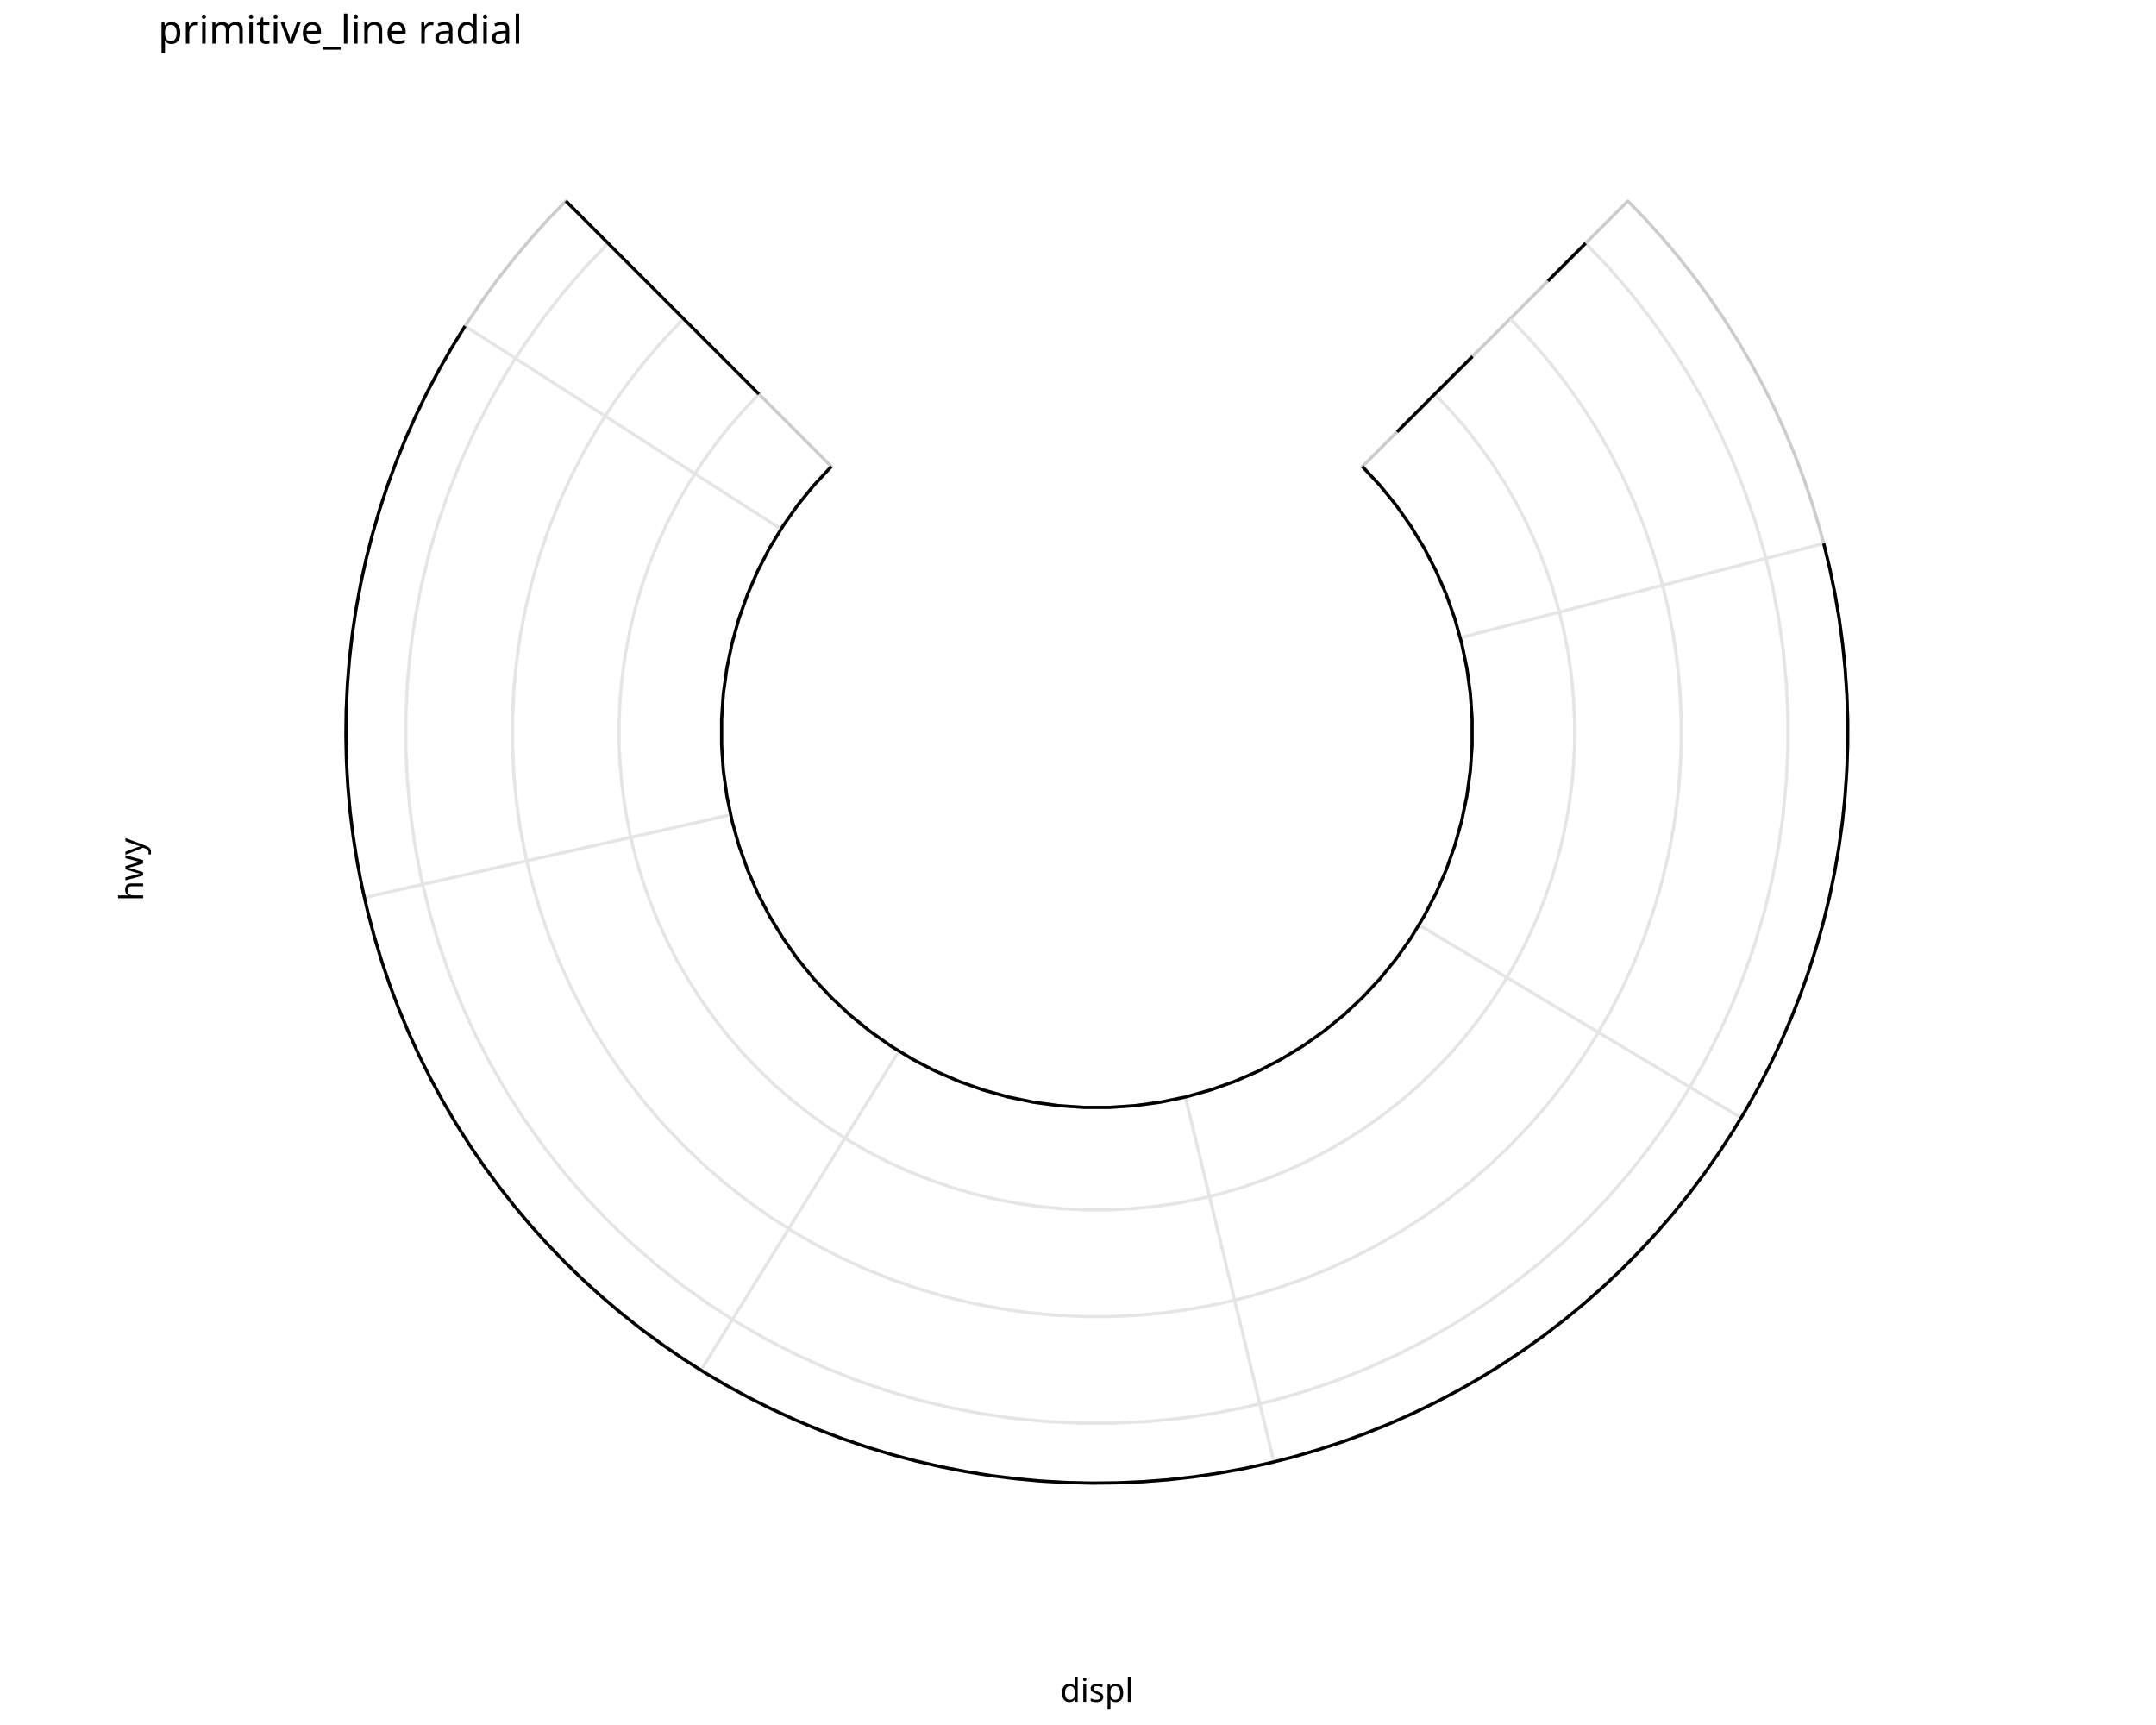
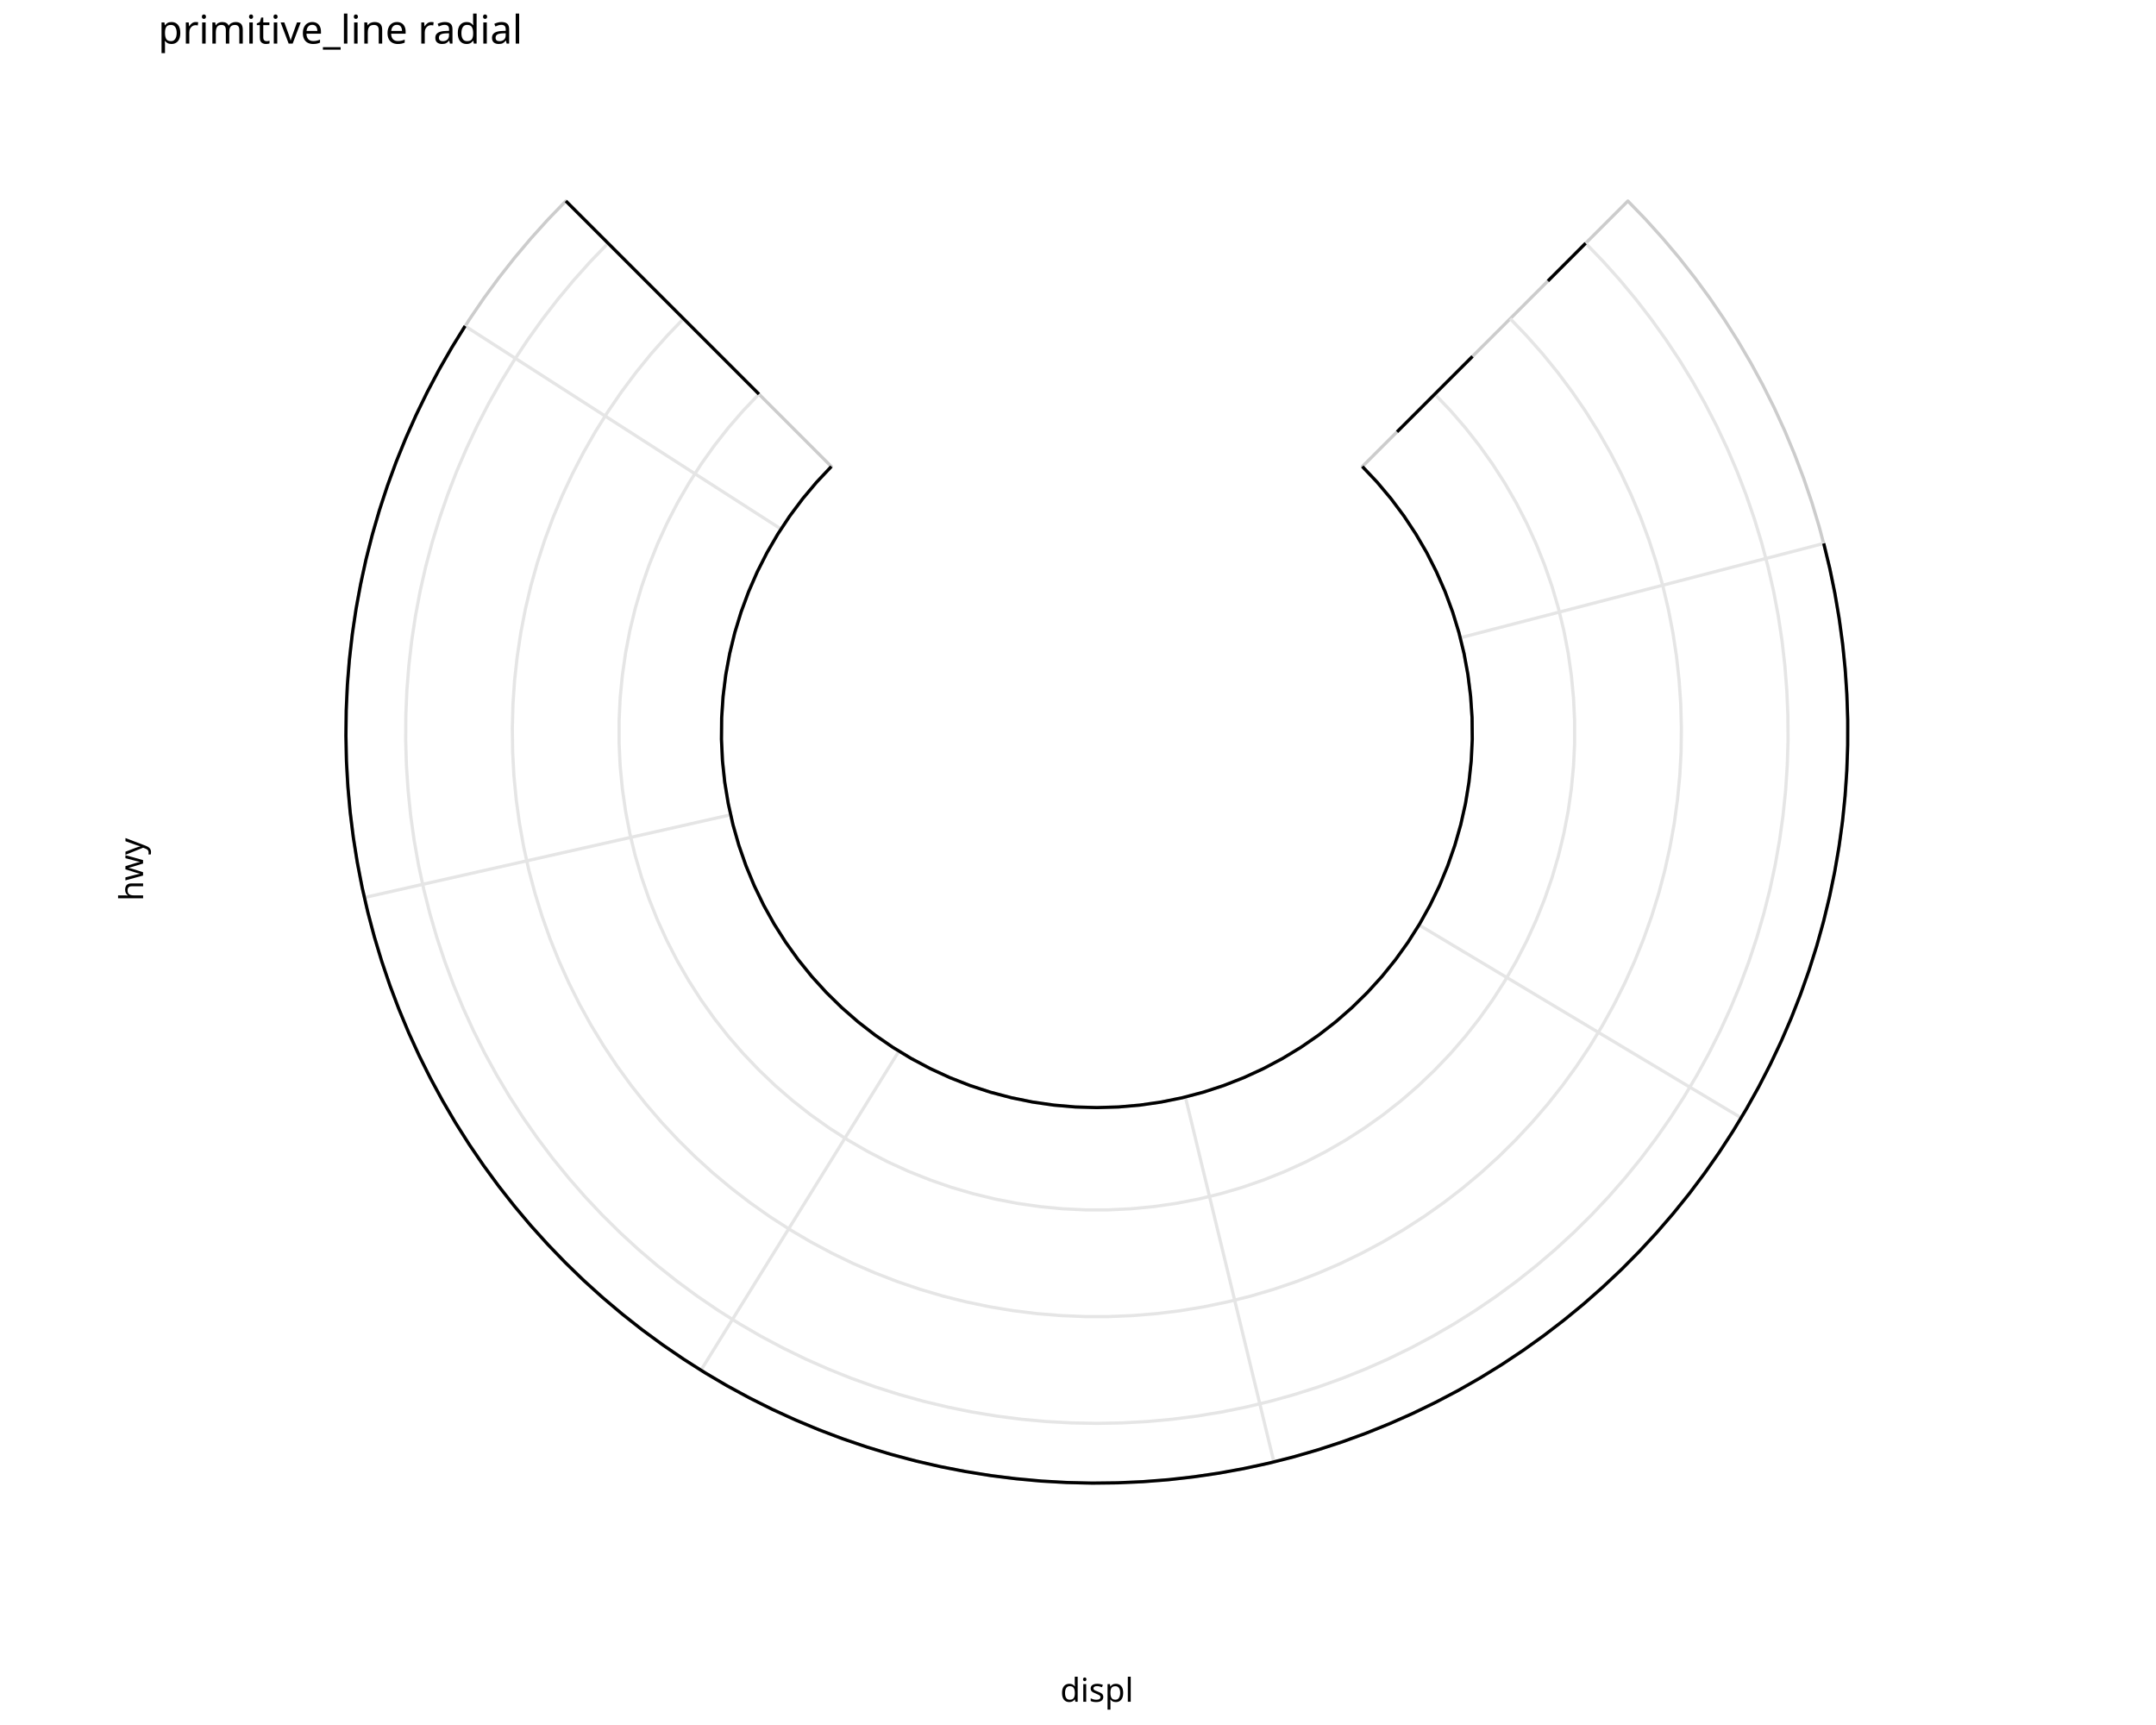
<svg xmlns="http://www.w3.org/2000/svg" class="svglite" data-engine-version="2.0" width="720.00pt" height="576.00pt" viewBox="0 0 720.00 576.00">
  <defs>
    <style type="text/css">
    .svglite line, .svglite polyline, .svglite polygon, .svglite path, .svglite rect, .svglite circle {
      fill: none;
      stroke: #000000;
      stroke-linecap: round;
      stroke-linejoin: round;
      stroke-miterlimit: 10.00;
    }
  </style>
  </defs>
  <rect width="100%" height="100%" style="stroke: none; fill: #FFFFFF;" />
  <defs>
    <clipPath id="cpMC4wMHw3MjAuMDB8MC4wMHw1NzYuMDA=">
      <rect x="0.00" y="0.00" width="720.00" height="576.00" />
    </clipPath>
  </defs>
  <g clip-path="url(#cpMC4wMHw3MjAuMDB8MC4wMHw1NzYuMDA=)">
</g>
  <defs>
    <clipPath id="cpMzQuNzR8Njg1LjI2fDAuMDB8NTc2LjAw">
      <rect x="34.74" y="0.00" width="650.51" height="576.00" />
    </clipPath>
  </defs>
  <g clip-path="url(#cpMzQuNzR8Njg1LjI2fDAuMDB8NTc2LjAw)">
    <rect x="34.74" y="0.00" width="650.51" height="576.00" style="stroke-width: 1.07; stroke: #FFFFFF; fill: #FFFFFF;" />
  </g>
  <g clip-path="url(#cpMC4wMHw3MjAuMDB8MC4wMHw1NzYuMDA=)">
-     <polygon points="188.97,67.12 195.30,73.45 201.63,79.78 207.97,86.12 214.30,92.45 220.63,98.78 226.97,105.12 233.30,111.45 239.63,117.78 245.97,124.12 252.30,130.45 258.63,136.78 264.96,143.12 271.30,149.45 277.63,155.78 271.79,162.04 266.38,168.68 261.45,175.68 257.00,182.99 253.06,190.59 249.65,198.45 246.78,206.51 244.47,214.76 242.73,223.14 241.56,231.62 240.98,240.17 240.98,248.73 241.56,257.27 242.73,265.75 244.47,274.14 246.78,282.38 249.65,290.45 253.06,298.30 257.00,305.90 261.45,313.22 266.38,320.21 271.79,326.86 277.63,333.11 283.89,338.96 290.53,344.36 297.53,349.30 304.84,353.75 312.44,357.69 320.30,361.10 328.36,363.96 336.61,366.27 344.99,368.02 353.47,369.18 362.02,369.77 370.58,369.77 379.12,369.18 387.60,368.02 395.99,366.27 404.23,363.96 412.30,361.10 420.15,357.69 427.75,353.75 435.07,349.30 442.06,344.36 448.70,338.96 454.96,333.11 460.81,326.86 466.21,320.21 471.15,313.22 475.60,305.90 479.54,298.30 482.95,290.45 485.81,282.38 488.12,274.14 489.87,265.75 491.03,257.27 491.62,248.73 491.62,240.17 491.03,231.62 489.87,223.14 488.12,214.76 485.81,206.51 482.95,198.45 479.54,190.59 475.60,182.99 471.15,175.68 466.21,168.68 460.81,162.04 454.96,155.78 461.30,149.45 467.63,143.12 473.96,136.78 480.30,130.45 486.63,124.12 492.96,117.78 499.29,111.45 505.63,105.12 511.96,98.78 518.29,92.45 524.63,86.12 530.96,79.78 537.29,73.45 543.63,67.12 549.54,73.23 555.23,79.54 560.72,86.04 565.97,92.72 571.00,99.57 575.79,106.60 580.35,113.78 584.65,121.11 588.71,128.58 592.51,136.18 596.05,143.91 599.32,151.76 602.33,159.71 605.07,167.76 607.53,175.90 609.71,184.11 611.62,192.40 613.24,200.74 614.58,209.14 615.64,217.58 616.40,226.04 616.88,234.53 617.08,243.03 616.98,251.53 616.60,260.02 615.92,268.50 614.97,276.95 613.72,285.36 612.19,293.72 610.38,302.03 608.29,310.27 605.92,318.43 603.27,326.51 600.36,334.50 597.17,342.38 593.72,350.15 590.00,357.80 586.03,365.31 581.81,372.69 577.34,379.92 572.63,387.00 567.68,393.91 562.49,400.65 557.09,407.21 551.46,413.58 545.62,419.76 539.57,425.74 533.33,431.51 526.89,437.06 520.27,442.40 513.47,447.50 506.51,452.37 499.38,457.01 492.10,461.40 484.67,465.54 477.11,469.42 469.42,473.05 461.61,476.41 453.70,479.51 445.68,482.34 437.57,484.89 429.38,487.17 421.11,489.17 412.79,490.88 404.41,492.32 395.98,493.47 387.53,494.33 379.04,494.91 370.55,495.20 362.05,495.20 353.55,494.91 345.07,494.33 336.61,493.47 328.19,492.32 319.81,490.88 311.48,489.17 303.22,487.17 295.03,484.89 286.92,482.34 278.90,479.51 270.98,476.41 263.17,473.05 255.48,469.42 247.92,465.54 240.50,461.40 233.21,457.01 226.09,452.37 219.12,447.50 212.32,442.40 205.70,437.06 199.26,431.51 193.02,425.74 186.97,419.76 181.13,413.58 175.51,407.21 170.10,400.65 164.92,393.91 159.97,387.00 155.25,379.92 150.78,372.69 146.56,365.31 142.59,357.80 138.88,350.15 135.42,342.38 132.24,334.50 129.32,326.51 126.67,318.43 124.30,310.27 122.21,302.03 120.40,293.72 118.87,285.36 117.63,276.95 116.67,268.50 116.00,260.02 115.61,251.53 115.52,243.03 115.71,234.53 116.19,226.04 116.96,217.58 118.01,209.14 119.35,200.74 120.97,192.40 122.88,184.11 125.06,175.90 127.53,167.76 130.26,159.71 133.27,151.76 136.55,143.91 140.09,136.18 143.89,128.58 147.94,121.11 152.25,113.78 156.80,106.60 161.59,99.57 166.62,92.72 171.88,86.04 177.36,79.54 183.06,73.23 " style="stroke-width: 1.07; stroke: #CCCCCC; fill: none;" />
-     <polyline points="487.67,212.96 609.04,181.46 " style="stroke-width: 1.07; stroke: #E5E5E5; stroke-linecap: butt;" />
-     <polyline points="473.88,308.86 581.47,373.27 " style="stroke-width: 1.07; stroke: #E5E5E5; stroke-linecap: butt;" />
-     <polyline points="395.86,366.30 425.42,488.16 " style="stroke-width: 1.07; stroke: #E5E5E5; stroke-linecap: butt;" />
-     <polyline points="300.19,351.00 234.08,457.54 " style="stroke-width: 1.07; stroke: #E5E5E5; stroke-linecap: butt;" />
-     <polyline points="243.99,272.07 121.67,299.70 " style="stroke-width: 1.07; stroke: #E5E5E5; stroke-linecap: butt;" />
-     <polyline points="260.81,176.66 155.32,108.86 " style="stroke-width: 1.07; stroke: #E5E5E5; stroke-linecap: butt;" />
+     <polygon points="188.97,67.12 197.03,75.18 205.09,83.24 213.15,91.30 221.21,99.36 229.27,107.42 237.33,115.48 245.39,123.54 253.45,131.60 261.51,139.66 269.57,147.72 277.63,155.78 272.69,161.02 268.05,166.54 263.74,172.31 259.76,178.32 256.14,184.54 252.88,190.97 250.00,197.57 247.50,204.33 245.39,211.22 243.68,218.22 242.37,225.31 241.48,232.46 241.00,239.64 240.93,246.85 241.27,254.05 242.03,261.21 243.20,268.32 244.77,275.35 246.75,282.28 249.12,289.08 251.88,295.74 255.01,302.23 258.51,308.52 262.37,314.61 266.57,320.46 271.10,326.07 275.95,331.40 281.09,336.44 286.52,341.19 292.21,345.61 298.14,349.70 304.30,353.44 310.66,356.82 317.20,359.83 323.91,362.46 330.76,364.70 337.73,366.54 344.79,367.98 351.92,369.01 359.09,369.63 366.30,369.84 373.50,369.63 380.68,369.01 387.81,367.98 394.87,366.54 401.83,364.70 408.68,362.46 415.39,359.83 421.94,356.82 428.30,353.44 434.46,349.70 440.39,345.61 446.08,341.19 451.50,336.44 456.64,331.40 461.49,326.07 466.02,320.46 470.22,314.61 474.08,308.52 477.58,302.23 480.72,295.74 483.47,289.08 485.84,282.28 487.82,275.35 489.40,268.32 490.56,261.21 491.32,254.05 491.67,246.85 491.60,239.64 491.11,232.46 490.22,225.31 488.92,218.22 487.21,211.22 485.10,204.33 482.60,197.57 479.71,190.97 476.46,184.54 472.83,178.32 468.86,172.31 464.55,166.54 459.91,161.02 454.96,155.78 463.02,147.72 471.08,139.66 479.14,131.60 487.20,123.54 495.26,115.48 503.33,107.42 511.39,99.36 519.45,91.30 527.51,83.24 535.57,75.18 543.63,67.12 549.54,73.23 555.23,79.54 560.72,86.04 565.97,92.72 571.00,99.57 575.79,106.60 580.35,113.78 584.65,121.11 588.71,128.58 592.51,136.18 596.05,143.91 599.32,151.76 602.33,159.71 605.07,167.76 607.53,175.90 609.71,184.11 611.62,192.40 613.24,200.74 614.58,209.14 615.64,217.58 616.40,226.04 616.88,234.53 617.08,243.03 616.98,251.53 616.60,260.02 615.92,268.50 614.97,276.95 613.72,285.36 612.19,293.72 610.38,302.03 608.29,310.27 605.92,318.43 603.27,326.51 600.36,334.50 597.17,342.38 593.72,350.15 590.00,357.80 586.03,365.31 581.81,372.69 577.34,379.92 572.63,387.00 567.68,393.91 562.49,400.65 557.09,407.21 551.46,413.58 545.62,419.76 539.57,425.74 533.33,431.51 526.89,437.06 520.27,442.40 513.47,447.50 506.51,452.37 499.38,457.01 492.10,461.40 484.67,465.54 477.11,469.42 469.42,473.05 461.61,476.41 453.70,479.51 445.68,482.34 437.57,484.89 429.38,487.17 421.11,489.17 412.79,490.88 404.41,492.32 395.98,493.47 387.53,494.33 379.04,494.91 370.55,495.20 362.05,495.20 353.55,494.91 345.07,494.33 336.61,493.47 328.19,492.32 319.81,490.88 311.48,489.17 303.22,487.17 295.03,484.89 286.92,482.34 278.90,479.51 270.98,476.41 263.17,473.05 255.48,469.42 247.92,465.54 240.50,461.40 233.21,457.01 226.09,452.37 219.12,447.50 212.32,442.40 205.70,437.06 199.26,431.51 193.02,425.74 186.97,419.76 181.13,413.58 175.51,407.21 170.10,400.65 164.92,393.91 159.97,387.00 155.25,379.92 150.78,372.69 146.56,365.31 142.59,357.80 138.88,350.15 135.42,342.38 132.24,334.50 129.32,326.51 126.67,318.43 124.30,310.27 122.21,302.03 120.40,293.72 118.87,285.36 117.63,276.95 116.67,268.50 116.00,260.02 115.61,251.53 115.52,243.03 115.71,234.53 116.19,226.04 116.96,217.58 118.01,209.14 119.35,200.74 120.97,192.40 122.88,184.11 125.06,175.90 127.53,167.76 130.26,159.71 133.27,151.76 136.55,143.91 140.09,136.18 143.89,128.58 147.94,121.11 152.25,113.78 156.80,106.60 161.59,99.57 166.62,92.72 171.88,86.04 177.36,79.54 183.06,73.23 " style="stroke-width: 1.07; stroke: #CCCCCC; fill: none;" />
    <polyline points="479.14,131.60 484.39,137.10 489.36,142.84 494.05,148.81 498.46,155.00 502.57,161.39 506.37,167.96 509.85,174.72 513.00,181.62 515.82,188.68 518.31,195.85 520.45,203.14 522.24,210.52 523.68,217.98 524.76,225.50 525.48,233.06 525.84,240.65 525.84,248.25 525.48,255.83 524.76,263.39 523.68,270.91 522.24,278.37 520.45,285.75 518.31,293.04 515.82,300.22 513.00,307.27 509.85,314.18 506.37,320.93 502.57,327.51 498.46,333.90 494.05,340.09 489.36,346.06 484.39,351.80 479.14,357.29 473.65,362.54 467.91,367.51 461.94,372.21 455.75,376.61 449.36,380.72 442.78,384.52 436.03,388.00 429.12,391.15 422.07,393.97 414.89,396.46 407.60,398.60 400.22,400.39 392.76,401.83 385.24,402.91 377.68,403.63 370.09,403.99 362.50,403.99 354.91,403.63 347.35,402.91 339.83,401.83 332.37,400.39 324.99,398.60 317.70,396.46 310.53,393.97 303.47,391.15 296.56,388.00 289.81,384.52 283.24,380.72 276.85,376.61 270.66,372.21 264.69,367.51 258.95,362.54 253.45,357.29 248.21,351.80 243.23,346.06 238.54,340.09 234.13,333.90 230.03,327.51 226.23,320.93 222.75,314.18 219.59,307.27 216.77,300.22 214.28,293.04 212.14,285.75 210.35,278.37 208.92,270.91 207.84,263.39 207.11,255.83 206.75,248.25 206.75,240.65 207.11,233.06 207.84,225.50 208.92,217.98 210.35,210.52 212.14,203.14 214.28,195.85 216.77,188.68 219.59,181.62 222.75,174.72 226.23,167.96 230.03,161.39 234.13,155.00 238.54,148.81 243.23,142.84 248.21,137.10 253.45,131.60 " style="stroke-width: 1.07; stroke: #E5E5E5; stroke-linecap: butt;" />
-     <polyline points="504.33,106.41 510.74,113.14 516.83,120.16 522.57,127.46 527.96,135.03 532.99,142.85 537.63,150.89 541.89,159.15 545.75,167.60 549.20,176.23 552.24,185.01 554.86,193.92 557.05,202.95 558.81,212.08 560.13,221.27 561.01,230.52 561.45,239.80 561.45,249.09 561.01,258.37 560.13,267.62 558.81,276.82 557.05,285.94 554.86,294.97 552.24,303.89 549.20,312.67 545.75,321.29 541.89,329.74 537.63,338.00 532.99,346.05 527.96,353.87 522.57,361.43 516.83,368.74 510.74,375.76 504.33,382.48 497.61,388.89 490.59,394.98 483.28,400.72 475.71,406.11 467.90,411.14 459.85,415.78 451.59,420.04 443.14,423.90 434.52,427.35 425.74,430.39 416.82,433.01 407.79,435.20 398.67,436.96 389.47,438.28 380.22,439.16 370.94,439.60 361.65,439.60 352.37,439.16 343.12,438.28 333.92,436.96 324.80,435.20 315.77,433.01 306.86,430.39 298.08,427.35 289.45,423.90 281.00,420.04 272.74,415.78 264.69,411.14 256.88,406.11 249.31,400.72 242.01,394.98 234.99,388.89 228.26,382.48 221.85,375.76 215.76,368.74 210.02,361.43 204.63,353.87 199.61,346.05 194.96,338.00 190.71,329.74 186.85,321.29 183.39,312.67 180.35,303.89 177.74,294.97 175.55,285.94 173.79,276.82 172.46,267.62 171.58,258.37 171.14,249.09 171.14,239.80 171.58,230.52 172.46,221.27 173.79,212.08 175.55,202.95 177.74,193.92 180.35,185.01 183.39,176.23 186.85,167.60 190.71,159.15 194.96,150.89 199.61,142.85 204.63,135.03 210.02,127.46 215.76,120.16 221.85,113.14 228.26,106.41 " style="stroke-width: 1.07; stroke: #E5E5E5; stroke-linecap: butt;" />
-     <polyline points="529.52,81.22 537.10,89.17 544.30,97.48 551.09,106.11 557.46,115.06 563.40,124.30 568.90,133.82 573.93,143.59 578.49,153.58 582.58,163.78 586.17,174.16 589.27,184.70 591.86,195.38 593.94,206.17 595.50,217.04 596.54,227.98 597.07,238.95 597.07,249.94 596.54,260.91 595.50,271.85 593.94,282.73 591.86,293.51 589.27,304.19 586.17,314.73 582.58,325.12 578.49,335.32 573.93,345.31 568.90,355.07 563.40,364.59 557.46,373.83 551.09,382.78 544.30,391.42 537.10,399.72 529.52,407.67 521.57,415.25 513.27,422.45 504.63,429.24 495.68,435.61 486.44,441.55 476.92,447.05 467.16,452.08 457.17,456.64 446.97,460.73 436.58,464.32 426.04,467.42 415.36,470.01 404.58,472.09 393.70,473.65 382.76,474.69 371.79,475.22 360.80,475.22 349.83,474.69 338.89,473.65 328.02,472.09 317.23,470.01 306.55,467.42 296.01,464.32 285.63,460.73 275.43,456.64 265.43,452.08 255.67,447.05 246.15,441.55 236.91,435.61 227.96,429.24 219.33,422.45 211.02,415.25 203.07,407.67 195.49,399.72 188.30,391.42 181.50,382.78 175.13,373.83 169.19,364.59 163.70,355.07 158.66,345.31 154.10,335.32 150.02,325.12 146.42,314.73 143.33,304.19 140.74,293.51 138.66,282.73 137.09,271.85 136.05,260.91 135.53,249.94 135.53,238.95 136.05,227.98 137.09,217.04 138.66,206.17 140.74,195.38 143.33,184.70 146.42,174.16 150.02,163.78 154.10,153.58 158.66,143.59 163.70,133.82 169.19,124.30 175.13,115.06 181.50,106.11 188.30,97.48 195.49,89.17 203.07,81.22 " style="stroke-width: 1.07; stroke: #E5E5E5; stroke-linecap: butt;" />
+     <polyline points="504.33,106.41 509.87,112.18 515.17,118.17 520.22,124.38 525.01,130.79 529.53,137.38 533.78,144.16 537.75,151.10 541.43,158.21 544.81,165.45 547.90,172.83 550.68,180.33 553.15,187.94 555.31,195.64 557.15,203.43 558.67,211.28 559.87,219.19 560.74,227.14 561.29,235.12 561.50,243.11 561.40,251.11 560.96,259.10 560.19,267.06 559.11,274.99 557.69,282.86 555.96,290.67 553.91,298.40 551.54,306.04 548.86,313.57 545.87,321.00 542.59,328.29 539.01,335.44 535.13,342.44 530.98,349.27 526.54,355.93 521.84,362.40 516.88,368.67 511.66,374.74 506.21,380.58 500.51,386.20 494.59,391.58 488.46,396.71 482.12,401.59 475.58,406.20 468.86,410.54 461.97,414.61 454.92,418.38 447.72,421.87 440.39,425.05 432.92,427.94 425.35,430.51 417.68,432.78 409.92,434.72 402.09,436.35 394.20,437.66 386.26,438.64 378.29,439.29 370.30,439.62 362.30,439.62 354.31,439.29 346.33,438.64 338.40,437.66 330.50,436.35 322.67,434.72 314.91,432.78 307.24,430.51 299.67,427.94 292.21,425.05 284.87,421.87 277.67,418.38 270.62,414.61 263.73,410.54 257.01,406.20 250.48,401.59 244.14,396.71 238.00,391.58 232.08,386.20 226.39,380.58 220.93,374.74 215.71,368.67 210.75,362.40 206.05,355.93 201.62,349.27 197.46,342.44 193.59,335.44 190.01,328.29 186.72,321.00 183.73,313.57 181.06,306.04 178.69,298.40 176.63,290.67 174.90,282.86 173.49,274.99 172.40,267.06 171.63,259.10 171.20,251.11 171.09,243.11 171.31,235.12 171.85,227.14 172.73,219.19 173.92,211.28 175.44,203.43 177.28,195.64 179.44,187.94 181.91,180.33 184.69,172.83 187.78,165.45 191.17,158.21 194.85,151.10 198.81,144.16 203.06,137.38 207.59,130.79 212.38,124.38 217.42,118.17 222.72,112.18 228.26,106.41 " style="stroke-width: 1.07; stroke: #E5E5E5; stroke-linecap: butt;" />
+     <polyline points="529.52,81.22 535.33,87.24 540.92,93.47 546.27,99.90 551.39,106.52 556.27,113.32 560.90,120.29 565.27,127.42 569.38,134.71 573.22,142.14 576.80,149.71 580.09,157.40 583.10,165.21 585.83,173.12 588.27,181.12 590.42,189.20 592.28,197.36 593.84,205.58 595.10,213.86 596.05,222.17 596.71,230.51 597.06,238.87 597.12,247.24 596.86,255.60 596.31,263.95 595.45,272.27 594.29,280.56 592.83,288.80 591.08,296.98 589.02,305.09 586.68,313.12 584.05,321.06 581.13,328.90 577.92,336.63 574.44,344.24 570.69,351.72 566.67,359.06 562.38,366.25 557.84,373.27 553.05,380.13 548.01,386.81 542.73,393.30 537.22,399.60 531.48,405.69 525.53,411.57 519.37,417.23 513.01,422.66 506.45,427.86 499.71,432.82 492.80,437.53 485.72,441.99 478.48,446.19 471.09,450.12 463.57,453.79 455.92,457.17 448.15,460.28 440.28,463.11 432.30,465.64 424.24,467.89 416.11,469.84 407.91,471.50 399.65,472.86 391.35,473.92 383.02,474.68 374.66,475.13 366.30,475.28 357.93,475.13 349.58,474.68 341.24,473.92 332.94,472.86 324.69,471.50 316.49,469.84 308.35,467.89 300.29,465.64 292.32,463.11 284.44,460.28 276.67,457.17 269.02,453.79 261.50,450.12 254.11,446.19 246.88,441.99 239.80,437.53 232.88,432.82 226.14,427.86 219.59,422.66 213.22,417.23 207.06,411.57 201.11,405.69 195.38,399.60 189.87,393.30 184.59,386.81 179.55,380.13 174.75,373.27 170.21,366.25 165.92,359.06 161.90,351.72 158.15,344.24 154.67,336.63 151.47,328.90 148.55,321.06 145.91,313.12 143.57,305.09 141.52,296.98 139.76,288.80 138.30,280.56 137.14,272.27 136.29,263.95 135.73,255.60 135.48,247.24 135.53,238.87 135.88,230.51 136.54,222.17 137.50,213.86 138.76,205.58 140.31,197.36 142.17,189.20 144.32,181.12 146.76,173.12 149.49,165.21 152.50,157.40 155.80,149.71 159.37,142.14 163.21,134.71 167.32,127.42 171.70,120.29 176.32,113.32 181.20,106.52 186.32,99.90 191.68,93.47 197.26,87.24 203.07,81.22 " style="stroke-width: 1.07; stroke: #E5E5E5; stroke-linecap: butt;" />
+     <polyline points="487.67,212.96 498.70,210.09 509.74,207.23 520.77,204.37 531.81,201.50 542.84,198.64 553.87,195.78 564.91,192.91 575.94,190.05 586.97,187.19 598.01,184.33 609.04,181.46 " style="stroke-width: 1.07; stroke: #E5E5E5; stroke-linecap: butt;" />
+     <polyline points="473.88,308.86 483.66,314.71 493.44,320.57 503.22,326.42 513.00,332.28 522.78,338.14 532.56,343.99 542.34,349.85 552.12,355.70 561.90,361.56 571.68,367.41 581.47,373.27 " style="stroke-width: 1.07; stroke: #E5E5E5; stroke-linecap: butt;" />
+     <polyline points="395.86,366.30 398.55,377.38 401.23,388.46 403.92,399.54 406.61,410.62 409.30,421.69 411.98,432.77 414.67,443.85 417.36,454.93 420.05,466.01 422.73,477.08 425.42,488.16 " style="stroke-width: 1.07; stroke: #E5E5E5; stroke-linecap: butt;" />
+     <polyline points="300.19,351.00 294.18,360.68 288.17,370.37 282.16,380.05 276.15,389.74 270.14,399.43 264.13,409.11 258.12,418.80 252.11,428.49 246.10,438.17 240.09,447.86 234.08,457.54 " style="stroke-width: 1.07; stroke: #E5E5E5; stroke-linecap: butt;" />
+     <polyline points="243.99,272.07 232.87,274.58 221.75,277.10 210.63,279.61 199.51,282.12 188.39,284.63 177.27,287.14 166.15,289.65 155.03,292.16 143.91,294.67 132.79,297.19 121.67,299.70 " style="stroke-width: 1.07; stroke: #E5E5E5; stroke-linecap: butt;" />
+     <polyline points="260.81,176.66 251.22,170.49 241.63,164.33 232.04,158.17 222.45,152.00 212.86,145.84 203.27,139.68 193.68,133.51 184.09,127.35 174.50,121.19 164.91,115.03 155.32,108.86 " style="stroke-width: 1.07; stroke: #E5E5E5; stroke-linecap: butt;" />
    <polyline points="609.04,181.46 611.04,189.73 612.75,198.06 614.18,206.44 615.33,214.86 616.19,223.32 616.76,231.80 617.05,240.30 617.04,248.80 616.75,257.30 616.17,265.78 615.31,274.24 614.15,282.66 612.71,291.04 610.99,299.37 608.99,307.63 606.71,315.82 604.15,323.93 601.32,331.94 598.22,339.86 594.85,347.67 591.22,355.35 587.33,362.92 583.19,370.34 578.80,377.62 574.16,384.75 569.29,391.71 564.18,398.51 558.84,405.13 553.29,411.56 547.52,417.80 541.54,423.85 535.35,429.68 528.98,435.31 522.41,440.71 515.67,445.89 508.76,450.84 501.68,455.55 494.45,460.02 487.07,464.24 479.55,468.20 471.90,471.91 464.13,475.36 456.24,478.55 448.26,481.46 440.17,484.10 432.01,486.47 423.77,488.56 415.46,490.36 407.10,491.89 398.68,493.13 390.24,494.09 381.76,494.75 373.27,495.13 364.77,495.23 356.27,495.03 347.78,494.55 339.31,493.77 330.88,492.72 322.48,491.37 314.14,489.75 305.85,487.84 297.64,485.65 289.50,483.18 281.45,480.44 273.50,477.43 265.66,474.15 257.93,470.61 250.32,466.80 242.85,462.75 235.53,458.44 228.35,453.88 221.33,449.08 214.47,444.05 207.80,438.79 201.30,433.31 194.99,427.61 188.88,421.69 182.98,415.58 177.28,409.27 171.80,402.76 166.55,396.08 161.52,389.22 156.73,382.20 152.18,375.02 147.88,367.68 143.83,360.21 140.03,352.60 136.50,344.87 133.23,337.02 130.22,329.07 127.49,321.02 125.03,312.88 122.85,304.66 120.95,296.38 119.33,288.03 117.99,279.63 116.94,271.20 116.18,262.73 115.70,254.24 115.52,245.74 115.62,237.24 116.00,228.75 116.68,220.27 117.64,211.82 118.89,203.41 120.43,195.05 122.24,186.74 124.34,178.51 126.71,170.34 129.36,162.26 132.28,154.28 135.47,146.40 138.93,138.63 142.65,130.98 146.62,123.47 150.85,116.09 155.32,108.86 " style="stroke-width: 1.07; stroke-linecap: butt;" />
-     <polyline points="454.96,155.78 460.81,162.04 466.21,168.68 471.15,175.68 475.60,182.99 479.54,190.59 482.95,198.45 485.81,206.51 488.12,214.76 489.87,223.14 491.03,231.62 491.62,240.17 491.62,248.73 491.03,257.27 489.87,265.75 488.12,274.14 485.81,282.38 482.95,290.45 479.54,298.30 475.60,305.90 471.15,313.22 466.21,320.21 460.81,326.86 454.96,333.11 448.70,338.96 442.06,344.36 435.07,349.30 427.75,353.75 420.15,357.69 412.30,361.10 404.23,363.96 395.99,366.27 387.60,368.02 379.12,369.18 370.58,369.77 362.02,369.77 353.47,369.18 344.99,368.02 336.61,366.27 328.36,363.96 320.30,361.10 312.44,357.69 304.84,353.75 297.53,349.30 290.53,344.36 283.89,338.96 277.63,333.11 271.79,326.86 266.38,320.21 261.45,313.22 257.00,305.90 253.06,298.30 249.65,290.45 246.78,282.38 244.47,274.14 242.73,265.75 241.56,257.27 240.98,248.73 240.98,240.17 241.56,231.62 242.73,223.14 244.47,214.76 246.78,206.51 249.65,198.45 253.06,190.59 257.00,182.99 261.45,175.68 266.38,168.68 271.79,162.04 277.63,155.78 " style="stroke-width: 1.07; stroke-linecap: butt;" />
-     <polyline points="466.55,144.19 472.85,137.90 479.14,131.60 485.44,125.30 491.74,119.01 " style="stroke-width: 1.07; stroke-linecap: butt;" />
-     <polyline points="516.93,93.82 523.22,87.52 529.52,81.22 " style="stroke-width: 1.07; stroke-linecap: butt;" />
-     <polyline points="253.45,131.60 247.00,125.15 240.55,118.70 234.10,112.26 227.66,105.81 221.21,99.36 214.76,92.91 208.31,86.46 201.86,80.01 195.41,73.56 188.97,67.12 " style="stroke-width: 1.07; stroke-linecap: butt;" />
+     <polyline points="454.96,155.78 459.91,161.02 464.55,166.54 468.86,172.31 472.83,178.32 476.46,184.54 479.71,190.97 482.60,197.57 485.10,204.33 487.21,211.22 488.92,218.22 490.22,225.31 491.11,232.46 491.60,239.64 491.67,246.85 491.32,254.05 490.56,261.21 489.40,268.32 487.82,275.35 485.84,282.28 483.47,289.08 480.72,295.74 477.58,302.23 474.08,308.52 470.22,314.61 466.02,320.46 461.49,326.07 456.64,331.40 451.50,336.44 446.08,341.19 440.39,345.61 434.46,349.70 428.30,353.44 421.94,356.82 415.39,359.83 408.68,362.46 401.83,364.70 394.87,366.54 387.81,367.98 380.68,369.01 373.50,369.63 366.30,369.84 359.09,369.63 351.92,369.01 344.79,367.98 337.73,366.54 330.76,364.70 323.91,362.46 317.20,359.83 310.66,356.82 304.30,353.44 298.14,349.70 292.21,345.61 286.52,341.19 281.09,336.44 275.95,331.40 271.10,326.07 266.57,320.46 262.37,314.61 258.51,308.52 255.01,302.23 251.88,295.74 249.12,289.08 246.75,282.28 244.77,275.35 243.20,268.32 242.03,261.21 241.27,254.05 240.93,246.85 241.00,239.64 241.48,232.46 242.37,225.31 243.68,218.22 245.39,211.22 247.50,204.33 250.00,197.57 252.88,190.97 256.14,184.54 259.76,178.32 263.74,172.31 268.05,166.54 272.69,161.02 277.63,155.78 " style="stroke-width: 1.07; stroke-linecap: butt;" />
+     <polyline points="466.55,144.19 474.95,135.80 483.34,127.40 491.74,119.01 " style="stroke-width: 1.07; stroke-linecap: butt;" />
+     <polyline points="516.93,93.82 529.52,81.22 " style="stroke-width: 1.07; stroke-linecap: butt;" />
+     <polyline points="253.45,131.60 245.39,123.54 237.33,115.48 229.27,107.42 221.21,99.36 213.15,91.30 205.09,83.24 197.03,75.18 188.97,67.12 " style="stroke-width: 1.07; stroke-linecap: butt;" />
    <text x="366.30" y="568.24" text-anchor="middle" style="font-size: 11.00px; font-family: sans;" textLength="22.62px" lengthAdjust="spacingAndGlyphs">displ</text>
    <text transform="translate(47.79,290.36) rotate(-90)" text-anchor="middle" style="font-size: 11.00px; font-family: sans;" textLength="19.57px" lengthAdjust="spacingAndGlyphs">hwy</text>
    <text x="52.82" y="14.56" style="font-size: 13.20px; font-family: sans;" textLength="112.98px" lengthAdjust="spacingAndGlyphs">primitive_line radial</text>
  </g>
</svg>
